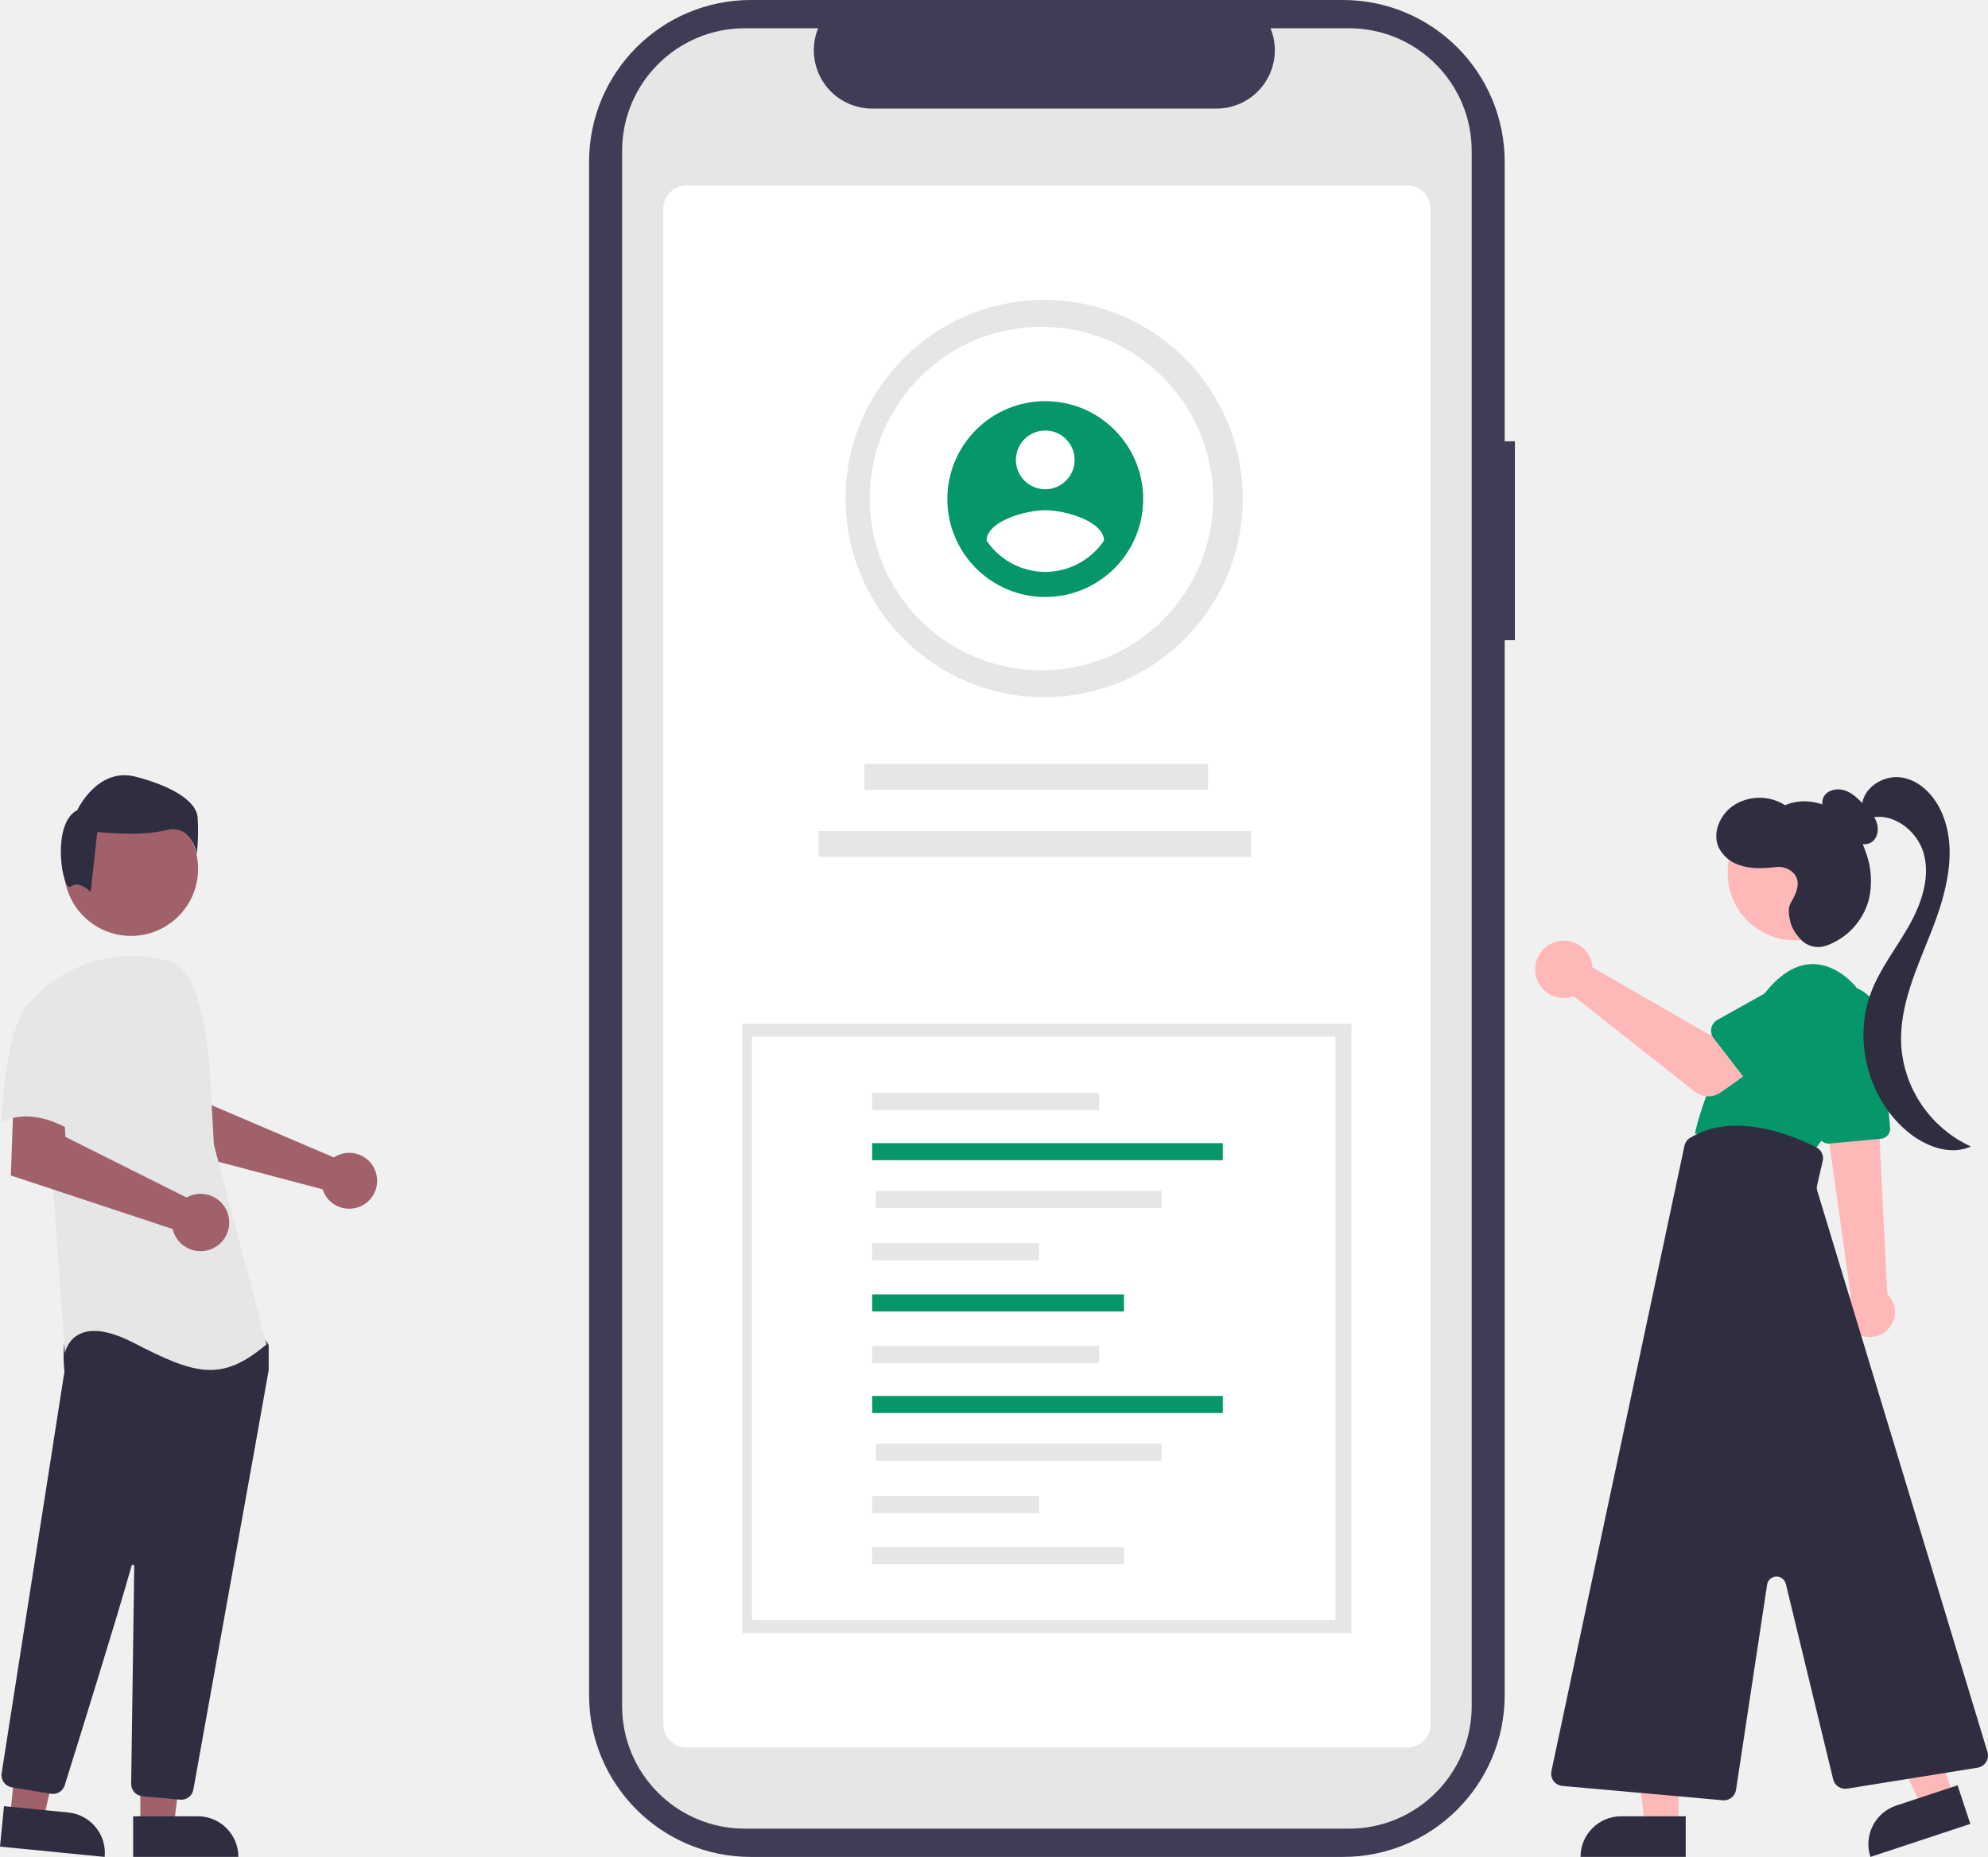
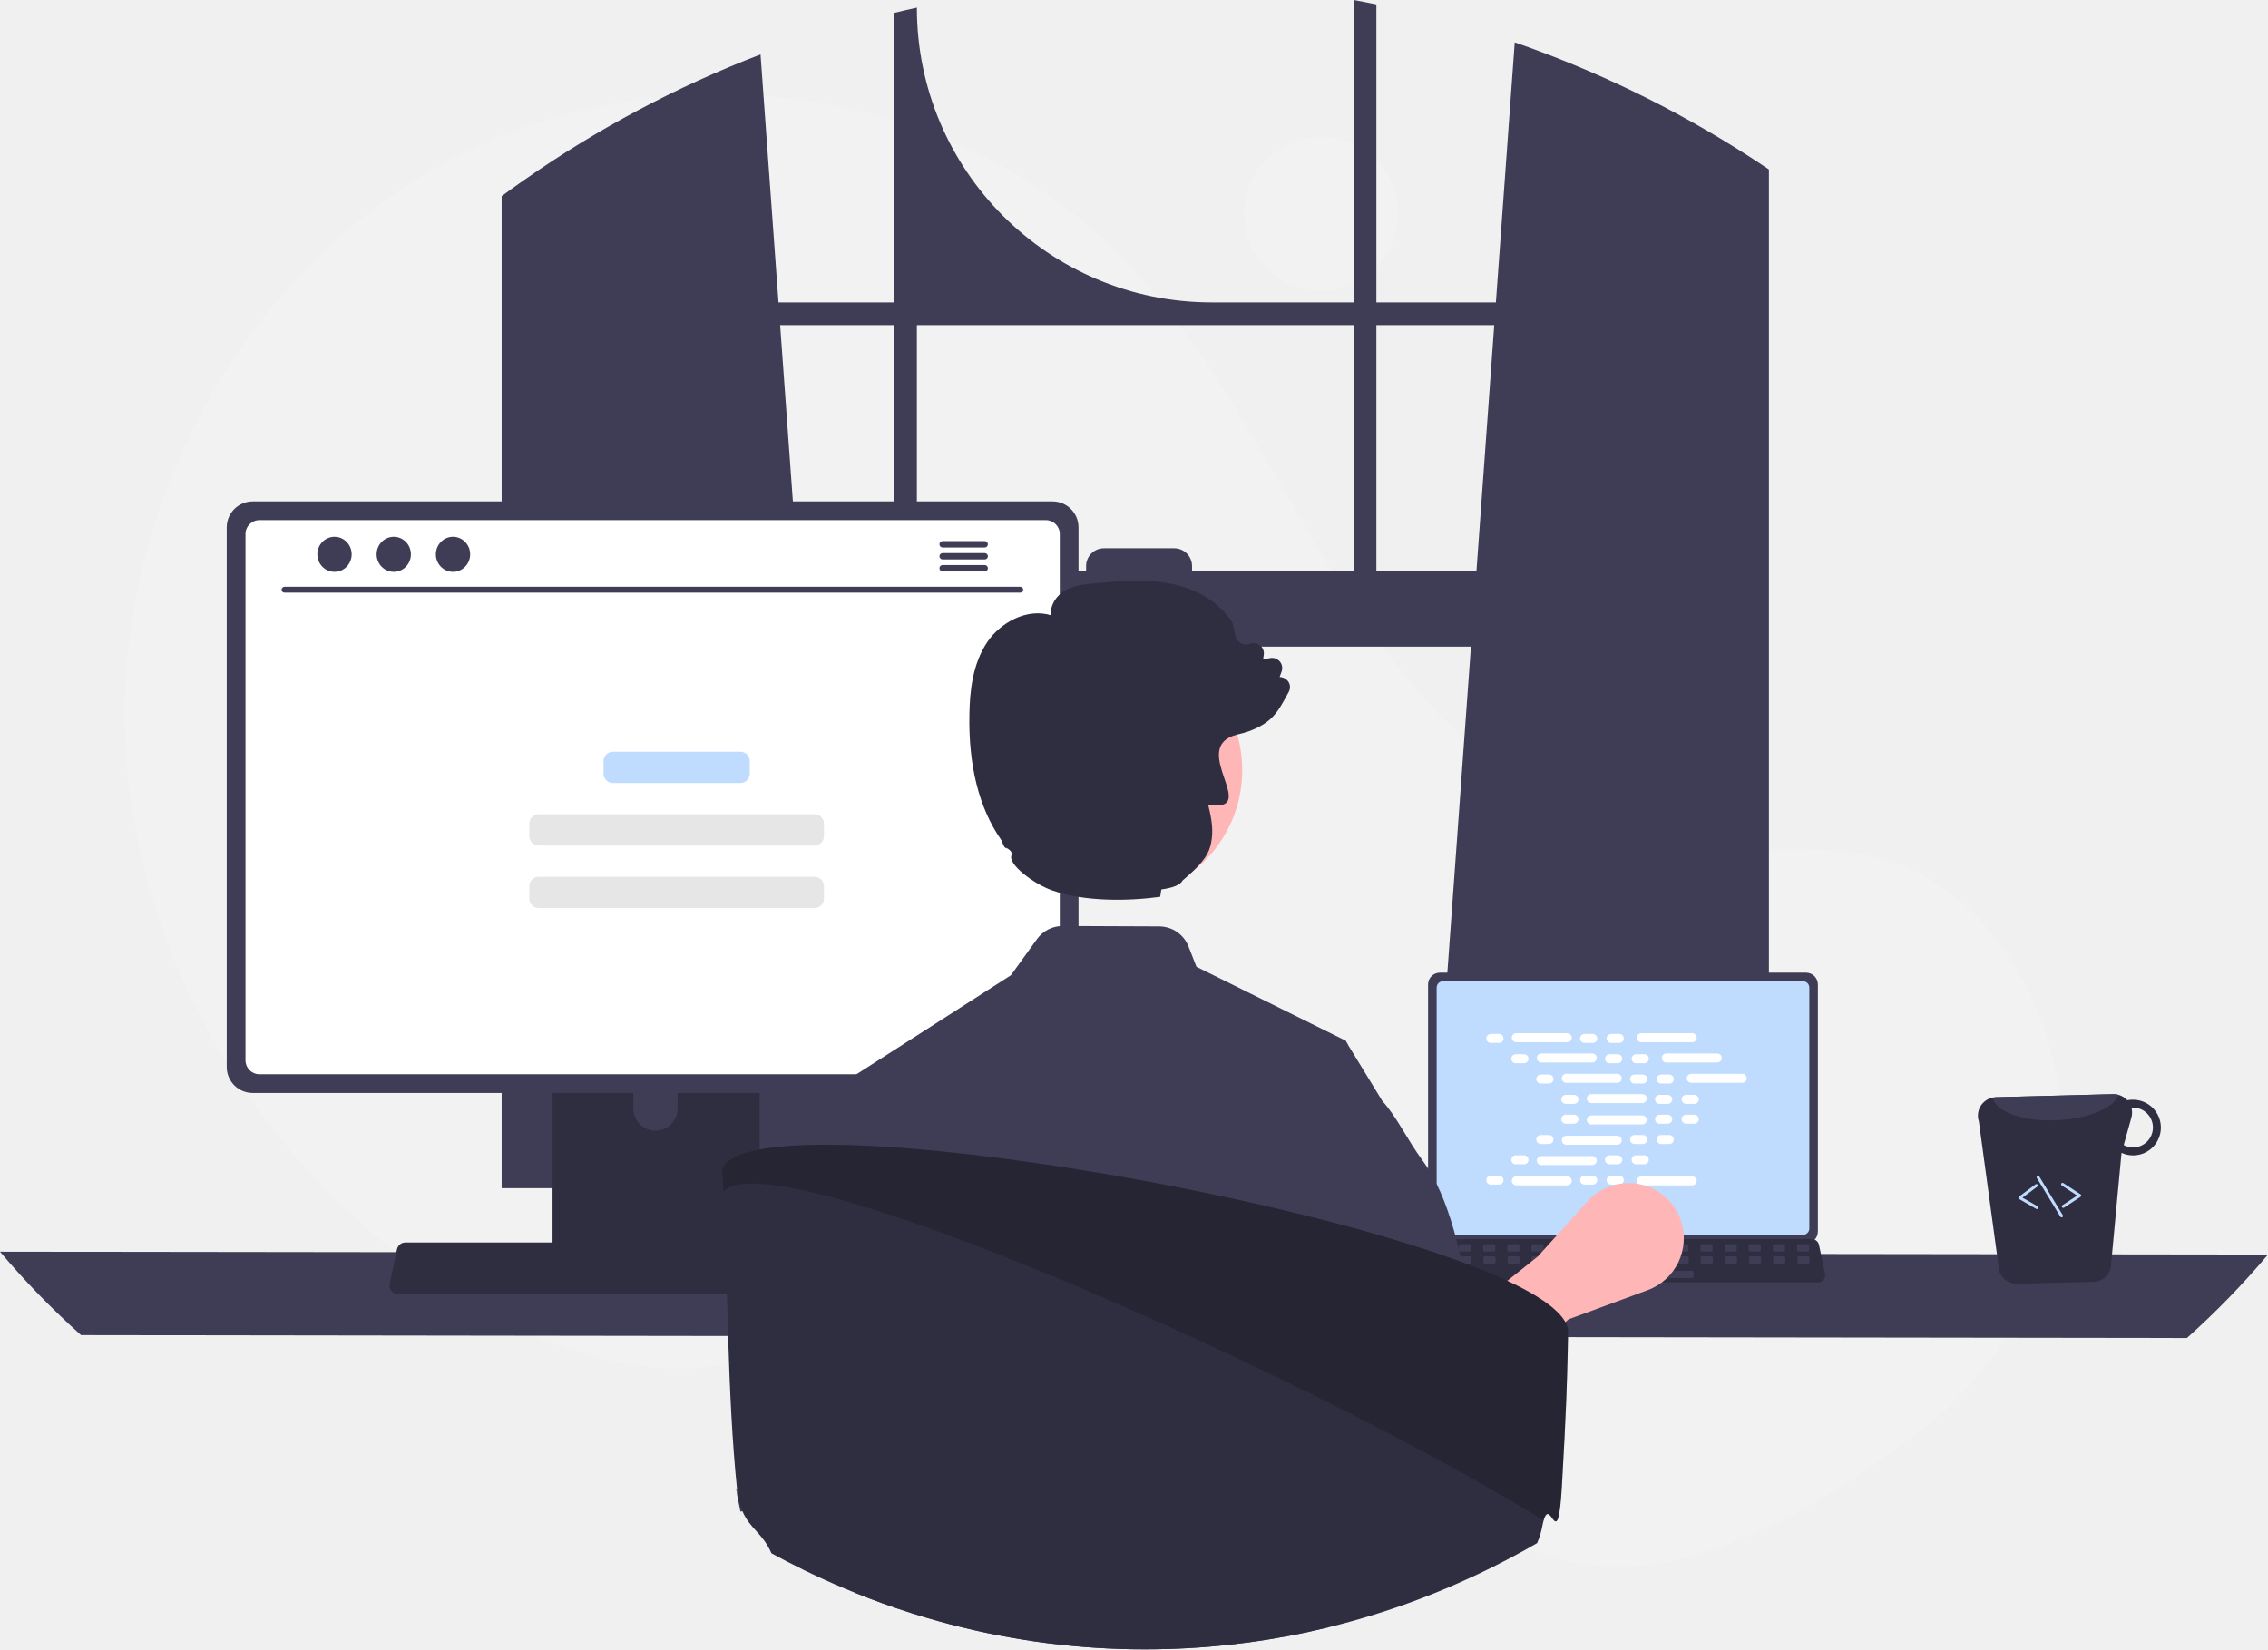
- <svg xmlns="http://www.w3.org/2000/svg" data-name="Layer 1" width="728.082" height="680.001" viewBox="0 0 728.082 680.001">
-   <path id="a55003b0-0446-4784-a3ce-c481a9759178-197" data-name="Path 339" d="M790.764,271.594h-3.736v-102.354a59.24,59.24,0,0,0-59.24-59.24h-216.846a59.24,59.24,0,0,0-59.24,59.24v561.521a59.24,59.24,0,0,0,59.24,59.24h216.85a59.24,59.24,0,0,0,59.24-59.24v-386.31h3.732Z" transform="translate(-235.959 -109.9995)" fill="#3f3d56" />
-   <path id="ad332593-d547-4870-8db7-c0503e6eb31e-198" data-name="Path 340" d="M774.954,165.275v569.452a44.93,44.93,0,0,1-44.913,44.923h-221.306a44.937,44.937,0,0,1-44.941-44.928v-569.447a44.936,44.936,0,0,1,44.941-44.922h26.845a21.364,21.364,0,0,0,19.764,29.411h126.168a21.364,21.364,0,0,0,19.76-29.415h28.756a44.93,44.93,0,0,1,44.922,44.913Z" transform="translate(-235.959 -109.9995)" fill="#e6e6e6" />
-   <path d="M751.374,749.925h-264a8.51,8.51,0,0,1-8.5-8.5v-555a8.51,8.51,0,0,1,8.5-8.5h264a8.51,8.51,0,0,1,8.5,8.5v555A8.51,8.51,0,0,1,751.374,749.925Z" transform="translate(-235.959 -109.9995)" fill="#fff" />
-   <circle id="edacdc74-dfad-4c1d-939b-d6c7a98a2115" data-name="Ellipse 56" cx="382.415" cy="182.571" r="72.736" fill="#e6e6e6" />
-   <circle id="aec4df6d-8b06-4bbe-8d40-2c8bcc37cf40" data-name="Ellipse 60" cx="381.415" cy="182.571" r="62.889" fill="#fff" />
-   <path id="b468b121-27e1-4684-879a-d4a6b6510a38-199" data-name="Path 341" d="M618.774,256.9a35.856,35.856,0,1,0,35.856,35.856,35.856,35.856,0,0,0-35.856-35.856Zm0,10.757a10.757,10.757,0,1,1-10.757,10.757,10.757,10.757,0,0,1,10.757-10.757Zm0,51.784a26.121,26.121,0,0,1-21.514-11.481c.172-7.171,14.342-11.119,21.514-11.119s21.341,3.948,21.514,11.119a26.164,26.164,0,0,1-21.514,11.484Z" transform="translate(-235.959 -109.9995)" fill="#059669" />
-   <rect id="af237293-25a3-489f-aa06-65014690590a" data-name="Rectangle 26" x="316.605" y="279.75" width="125.838" height="9.458" fill="#e6e6e6" />
-   <rect id="aecd757e-3845-4054-8ef4-8f3b3f1464a2" data-name="Rectangle 27" x="299.768" y="304.327" width="158.368" height="9.458" fill="#e6e6e6" />
-   <rect id="a528162f-764e-4523-bc44-e6dc5465582a" data-name="Rectangle 25-2" x="271.868" y="374.923" width="223.094" height="223.094" fill="#e6e6e6" />
-   <rect id="ac408f88-9589-4a26-924c-e7a781ddb6bc" data-name="Rectangle 25-3" x="275.415" y="379.643" width="213.655" height="213.655" fill="#fff" />
-   <g id="be47c712-4ebf-4226-80ad-879612060a69" data-name="Group 22">
-     <rect id="fadc6105-0551-448d-b6d9-436c4cc2b7a7" data-name="Rectangle 28" x="319.415" y="400.267" width="83.168" height="6.251" fill="#e6e6e6" />
-     <rect id="a4376b16-bb23-442d-8938-a8bcab4f190c" data-name="Rectangle 29" x="319.415" y="418.619" width="128.429" height="6.251" fill="#059669" />
-     <rect id="ae6c1c25-1aef-4af7-84b7-a99cb79f7c28" data-name="Rectangle 30" x="320.75" y="436.096" width="104.667" height="6.251" fill="#e6e6e6" />
-     <rect id="ad31106a-9486-4fc6-9d92-2d07f7dcec19" data-name="Rectangle 31" x="319.415" y="455.272" width="61.103" height="6.251" fill="#e6e6e6" />
-     <rect id="e133e237-d12d-4331-8259-b0f1b7869d24" data-name="Rectangle 32" x="319.415" y="474.003" width="92.22" height="6.251" fill="#059669" />
-     <rect id="a9ae706b-b3a6-4b62-8ac7-3a7f4cd0039d" data-name="Rectangle 38" x="319.415" y="492.851" width="83.168" height="6.251" fill="#e6e6e6" />
-     <rect id="bd082349-b2f2-4b60-be0c-57e16efac88b" data-name="Rectangle 39" x="319.415" y="511.202" width="128.429" height="6.251" fill="#059669" />
-     <rect id="ac0416d6-b57f-4bc7-9ff0-bb8dbe215cb0" data-name="Rectangle 40" x="320.75" y="528.679" width="104.667" height="6.251" fill="#e6e6e6" />
-     <rect id="b9702d28-4113-492b-a4b0-dbfc92fa702e" data-name="Rectangle 41" x="319.415" y="547.856" width="61.103" height="6.251" fill="#e6e6e6" />
-     <rect id="b41357bb-831a-49ca-b340-115c840dd657" data-name="Rectangle 42" x="319.415" y="566.587" width="92.22" height="6.251" fill="#e6e6e6" />
-   </g>
-   <g id="ac800076-fc8a-4256-a3b5-70e496d28429" data-name="Group 23">
-     <path id="b13647df-bb42-4a02-9bba-2700c526619d-200" data-name="Path 385" d="M928.727,595.025a9.13,9.13,0,1,1-15.852-9.064q.031-.053.062-.106a9.826,9.826,0,0,1,.86-1.22l-7.68-54.74-.23-1.64-1.56-11.17-.23-1.61.85.04,14.88.68,3.99.18.5,10.19,2.83,57.29a9.118,9.118,0,0,1,1.58,11.17Z" transform="translate(-235.959 -109.9995)" fill="#ffb8b8" />
-     <path id="bd34735f-0976-456f-8e45-072b5e73a744-201" data-name="Path 386" d="M905.931,528.751l18.895-1.733a3.73,3.73,0,0,0,3.364-4.037l-3.5-39.292a14.326,14.326,0,0,0-28.538,2.548q.036.406.096.809l5.666,38.54a3.724,3.724,0,0,0,3.678,3.181A2.639,2.639,0,0,0,905.931,528.751Z" transform="translate(-235.959 -109.9995)" fill="#059669" />
-     <path id="f1e660d0-c56f-45d1-8714-e8a3d2ffeea9-202" data-name="Path 387" d="M920.253,497.008a26.316,26.316,0,0,0-9.679-30.288c-7.125-4.875-16.875-6.625-27.375,5.875-21,25-26.5,52.5-26.5,52.5l43,7S914.322,514.22,920.253,497.008Z" transform="translate(-235.959 -109.9995)" fill="#059669" />
-     <path id="eb60bd0b-2a6b-4db7-a453-977e2259822f-203" data-name="Path 388" d="M850.706,778.614h-12.26l-5.832-47.288h18.094Z" transform="translate(-235.959 -109.9995)" fill="#ffb8b8" />
-     <path id="b4104c20-2c86-47e7-b6b0-d86d656d7ba2-204" data-name="Path 389" d="M814.805,789.997h38.531v-14.887h-23.644a14.887,14.887,0,0,0-14.887,14.887Z" transform="translate(-235.959 -109.9995)" fill="#2f2e41" />
-     <path id="b4e48bf6-fea8-48c3-adaa-b392a855b3f6-205" data-name="Path 390" d="M951.5,767.921l-11.64,3.848-20.38-43.068,17.18-5.679Z" transform="translate(-235.959 -109.9995)" fill="#ffb8b8" />
-     <path id="a6908023-9fbc-48a9-be4c-c86c0c45ebaf-206" data-name="Path 391" d="M920.983,789.997l36.584-12.092-4.672-14.135-22.45,7.42a14.887,14.887,0,0,0-9.463,18.807Z" transform="translate(-235.959 -109.9995)" fill="#2f2e41" />
-     <circle id="a687fec6-02c9-4040-89ed-32d713123e7f" data-name="Ellipse 65" cx="657.301" cy="319.761" r="24.561" fill="#ffb8b8" />
-     <path id="badfc474-5669-4d61-bc01-f70cc92406de-207" data-name="Path 392" d="M871.755,765.451l11.385-75.145a3.5,3.5,0,0,1,6.862-.3l17.338,71.612a4.533,4.533,0,0,0,5.088,3.385l47.825-7.686a4.5,4.5,0,0,0,3.593-5.75l-62.361-205.6a3.5,3.5,0,0,1-.061-1.8l2.076-9a4.484,4.484,0,0,0-2.327-5.014c-8.492-4.333-30-13.341-46.231-3.474a4.551,4.551,0,0,0-2.079,2.927l-48.716,228.97a4.5,4.5,0,0,0,4,5.419l58.757,5.262q.2.018.4.018a4.508,4.508,0,0,0,4.448-3.825Z" transform="translate(-235.959 -109.9995)" fill="#2f2e41" />
-     <path id="eb685785-93ca-4296-839e-b201e57ae5bb-208" data-name="Path 393" d="M909.546,412.407a18.58,18.58,0,0,1-4.855-4.22,6.3,6.3,0,0,1-.97-6.1c1.241-2.738,4.928-3.6,7.786-2.671s5.065,3.172,7.153,5.333c1.839,1.9,3.731,3.892,4.6,6.391s.424,5.668-1.746,7.185c-2.13,1.488-5.192.879-7.24-.719s-3.316-3.97-4.525-6.27Z" transform="translate(-235.959 -109.9995)" fill="#2f2e41" />
-     <path id="a7ccb8bb-f2b9-4447-b454-9c546e399f41-209" data-name="Path 394" d="M917.865,405.409c.136-6.92,8.024-11.883,14.837-10.656s12.049,7.035,14.67,13.441c5.538,13.535,1.381,28.979-3.955,42.6s-11.94,27.439-11.161,42.043a43.925,43.925,0,0,0,25.515,37c-7.688,3.485-16.878-.115-23.339-5.548-14.348-12.065-19.886-33.546-13.161-51.044,3.317-8.631,9.163-16.015,13.727-24.056s7.913-17.518,5.556-26.459-12.385-16.179-20.958-12.72Z" transform="translate(-235.959 -109.9995)" fill="#2f2e41" />
-     <path id="bd42e2a1-f38b-413b-b655-cc202f14f4c1-210" data-name="Path 395" d="M891.787,440.659c2.141-3.618,4.3-8.368.388-11.531a8.064,8.064,0,0,0-6.05-1.6c-4.412.532-9.217.751-13.488-.852a12.644,12.644,0,0,1-7.335-6.591c-2.2-5.224.556-11.572,5.165-14.874a17.4,17.4,0,0,1,19.258-.341c5.97-2.637,13.213-1.464,18.637,2.166s9.135,9.443,11.151,15.65a30.206,30.206,0,0,1,.923,16.615,24.692,24.692,0,0,1-15.316,16.879,8.892,8.892,0,0,1-8.782-1.3s-3.385-2.955-4.444-6.514C891.079,445.629,890.644,442.592,891.787,440.659Z" transform="translate(-235.959 -109.9995)" fill="#2f2e41" />
-     <path id="a0cecca8-8fe0-4420-9365-651f9eef8dd5-211" data-name="Path 397" d="M818.925,462.575a10.524,10.524,0,0,1,.239,1.64l42.957,24.782,10.441-6.011,11.131,14.572-17.45,12.438a8,8,0,0,1-9.6-.234l-44.3-34.946a10.5,10.5,0,1,1,6.576-12.241Z" transform="translate(-235.959 -109.9995)" fill="#ffb8b8" />
-     <path id="b21f2b01-13d8-4bae-8637-c810de2f9faf-212" data-name="Path 398" d="M863.558,490.171l13.884,17.994a4.5,4.5,0,0,0,6.8.373l15.717-16.321a12.5,12.5,0,0,0-14.926-20.056q-.204.152-.401.312l-19.712,11.022a4.5,4.5,0,0,0-1.365,6.676Z" transform="translate(-235.959 -109.9995)" fill="#059669" />
-   </g>
-   <g id="b22d1c68-5a77-444f-a5cc-3f82f20a89dd" data-name="Group 24">
-     <path id="e5b1612b-0075-49ae-a43a-e875f9772667-213" data-name="Path 552" d="M359.66,533.056a10.091,10.091,0,0,0-1.411.787l-44.852-19.143-1.6-11.815-17.922-.11,1.059,27.1,59.2,15.658a10.606,10.606,0,0,0,.448,1.208,10.235,10.235,0,1,0,5.079-13.682Z" transform="translate(-235.959 -109.9995)" fill="#a0616a" />
-     <path id="aa9c986c-d78a-4457-b2bb-b0791fabccea-214" data-name="Path 553" d="M287.357,778.615h12.26l5.832-47.288h-18.094Z" transform="translate(-235.959 -109.9995)" fill="#a0616a" />
-     <path id="b210f84f-9c85-4cf8-a59b-65b7d4fb35d0-215" data-name="Path 554" d="M308.374,775.112h-23.644v14.882h38.531a14.887,14.887,0,0,0-14.887-14.887h-0Z" transform="translate(-235.959 -109.9995)" fill="#2f2e41" />
-     <path id="f66096e0-a946-448d-a2e8-3cde5fe284ed-216" data-name="Path 555" d="M239.677,775.152l12.2,1.2,10.441-46.488-18.007-1.769Z" transform="translate(-235.959 -109.9995)" fill="#a0616a" />
-     <path id="fcefb2c9-d6d5-4bec-a5f5-cc8066a5bb74-217" data-name="Path 556" d="M260.944,773.728,237.418,771.411,235.959,786.224l38.337,3.776A14.884,14.884,0,0,0,260.943,773.728Z" transform="translate(-235.959 -109.9995)" fill="#2f2e41" />
-     <circle id="b1d8892c-f39d-4126-8224-86b256c1ff9d" data-name="Ellipse 84" cx="47.985" cy="318.169" r="24.561" fill="#a0616a" />
-     <path id="ac2d3eab-b9a5-4eb5-9d63-fe405943fbfc-218" data-name="Path 557" d="M302.357,769.053a4.471,4.471,0,0,0,4.415-3.7c6.341-35.219,27.088-150.4,27.584-153.593a1.416,1.416,0,0,0,.016-.222v-8.588a1.489,1.489,0,0,0-.279-.872l-2.74-3.838a1.479,1.479,0,0,0-1.144-.625c-15.622-.732-66.784-2.879-69.256.209h0c-2.482,3.1-1.6,12.507-1.4,14.36l-.01.193-22.985,147a4.512,4.512,0,0,0,3.715,5.135l14.356,2.365a4.521,4.521,0,0,0,5.025-3.093c4.44-14.188,19.329-61.918,24.489-80.387a.5.5,0,0,1,.981.139c-.258,17.606-.881,62.523-1.1,78.037l-.023,1.671a4.518,4.518,0,0,0,4.093,4.536l13.843,1.254A4.174,4.174,0,0,0,302.357,769.053Z" transform="translate(-235.959 -109.9995)" fill="#2f2e41" />
-     <path id="bbed60f3-1a89-4078-91d7-bc96163e326a-219" data-name="Path 99" d="M299.532,462.387c4.286,2.548,6.851,7.23,8.323,12a113.686,113.686,0,0,1,4.884,27.159l1.556,27.6,19.255,73.17c-16.689,14.121-26.315,10.911-48.781-.639s-25.032,3.851-25.032,3.851l-4.492-62.258-6.418-68.032a30.172,30.172,0,0,1,4.862-4.674,49.659,49.659,0,0,1,42.442-9Z" transform="translate(-235.959 -109.9995)" fill="#e6e6e6" />
-     <path id="ff536e95-7831-431c-8ca8-0e166a93b4bb-220" data-name="Path 558" d="M305.786,547.833a10.528,10.528,0,0,0-1.5.7l-44.35-22.2-.736-12.026-18.294-1.261-.98,27.413,59.266,19.6a10.5,10.5,0,1,0,6.593-12.232Z" transform="translate(-235.959 -109.9995)" fill="#a0616a" />
-     <path id="ed99b844-bab2-4090-afff-3e8d6994d5eb-221" data-name="Path 101" d="M249.147,475.545c-10.911,3.851-12.834,45.574-12.834,45.574,12.837-7.06,28.241,4.493,28.241,4.493s3.209-10.912,7.06-25.032a24.53,24.53,0,0,0-5.134-23.106S260.059,471.692,249.147,475.545Z" transform="translate(-235.959 -109.9995)" fill="#e6e6e6" />
-     <path id="a410275c-d14b-4b59-9c0e-be849f4d4fe2-222" data-name="Path 102" d="M261.926,434.664c3.06-2.448,7.235,2,7.235,2l2.448-22.031s15.3,1.833,25.094-.612,11.323,8.875,11.323,8.875a78.584,78.584,0,0,0,.306-13.771c-.612-5.508-8.568-11.017-22.645-14.689s-21.421,12.241-21.421,12.241C254.468,411.572,258.862,437.113,261.926,434.664Z" transform="translate(-235.959 -109.9995)" fill="#2f2e41" />
-   </g>
+ <svg xmlns="http://www.w3.org/2000/svg" data-name="Layer 1" width="786.82" height="572.258" viewBox="0 0 786.82 572.258">
+   <circle cx="458.321" cy="74.182" r="26.701" fill="#f2f2f2" />
+   <path d="M872.038,661.023c39.688-30.229,58.644-81.025,46.776-129.482q-.442-1.806-.934-3.604c-7.867-28.763-27.332-56.101-55.7-65.291-23.82-7.717-49.82-1.783-74.669-4.851-48.781-6.024-86.601-45.494-113.211-86.819-26.611-41.325-47.062-87.583-82.422-121.724-58.285-56.275-153.362-68.391-225.627-31.76C293.987,254.121,247.955,335.391,249.918,416.386c1.963,80.995,50.046,158.432,119.875,199.517,25.652,15.093,55.321,25.785,84.848,22.044,25.62-3.246,48.899-17.013,74.399-21.1,40.091-6.426,79.927,11.701,114.603,32.824,34.676,21.123,68.17,46.16,107.574,55.952C789.478,715.131,836.881,687.801,872.038,661.023Z" transform="translate(-206.59 -163.8711)" fill="#f2f2f2" />
+   <path d="M815.016,219.191c-.87-.58-1.75-1.13-2.62-1.69a380.24,380.24,0,0,0-80.31-38.93l-6.54,90.22h-41.46v-103.39c-2.61-.54-5.24-1.05-7.87-1.53v104.92H626.946A102.27,102.27,0,0,1,524.676,166.521v-0c-2.64.57-5.26,1.18-7.88,1.83v100.44h-40.13l-6.23-86.03a380.858,380.858,0,0,0-81.94,43.53c-.44.3-.88.61-1.31.91-2.21,1.55-4.39,3.13-6.56,4.73v344.19h118.27l-2.09-28.95-11.5-158.95h231.59l-11.5,158.95-2.09,28.95h116.96v-353.45Q817.656,220.901,815.016,219.191Zm-298.22,142.78h-33.39l-6.17-85.3h39.56Zm159.42,0h-56.08v-1.69a6.18,6.18,0,0,0-6.19-6.18h-24.38a6.178,6.178,0,0,0-6.18,6.18v1.69h-58.71v-85.3h151.54Zm7.87,0v-85.3h40.89l-6.17,85.3Z" transform="translate(-206.59 -163.8711)" fill="#3f3d56" />
+   <path d="M206.59,598.162a289.003,289.003,0,0,0,28.12,28.95l730.58,1a289.003,289.003,0,0,0,28.12-28.95Z" transform="translate(-206.59 -163.8711)" fill="#3f3d56" />
+   <path d="M702.02,505.462v85.704a4.122,4.122,0,0,0,4.119,4.119H833.143a4.122,4.122,0,0,0,4.119-4.119v-85.704a4.124,4.124,0,0,0-4.119-4.115H706.139A4.124,4.124,0,0,0,702.02,505.462Z" transform="translate(-206.59 -163.8711)" fill="#3f3d56" />
+   <path d="M704.999,506.529V590.109a2.205,2.205,0,0,0,2.201,2.201H832.086a2.205,2.205,0,0,0,2.201-2.201V506.529a2.206,2.206,0,0,0-2.201-2.206H707.201A2.206,2.206,0,0,0,704.999,506.529Z" transform="translate(-206.59 -163.8711)" fill="#bfdbfe" />
+   <path d="M699.364,607.881a2.47,2.47,0,0,0,1.943.93H837.299a2.502,2.502,0,0,0,2.446-3.016l-2.111-10.027a2.507,2.507,0,0,0-1.558-1.818,2.425,2.425,0,0,0-.888-.168H703.41a2.424,2.424,0,0,0-.888.168,2.507,2.507,0,0,0-1.558,1.818l-2.111,10.027A2.501,2.501,0,0,0,699.364,607.881Z" transform="translate(-206.59 -163.8711)" fill="#2f2e41" />
+   <rect x="830.034" y="595.588" width="4.188" height="2.513" rx="0.488" transform="translate(1457.666 1029.819) rotate(-180)" fill="#3f3d56" />
+   <rect x="821.657" y="595.588" width="4.188" height="2.513" rx="0.488" transform="translate(1440.912 1029.819) rotate(-180)" fill="#3f3d56" />
+   <rect x="813.28" y="595.588" width="4.188" height="2.513" rx="0.488" transform="translate(1424.158 1029.819) rotate(-180)" fill="#3f3d56" />
+   <rect x="804.903" y="595.588" width="4.188" height="2.513" rx="0.488" transform="translate(1407.404 1029.819) rotate(-180)" fill="#3f3d56" />
+   <rect x="796.526" y="595.588" width="4.188" height="2.513" rx="0.488" transform="translate(1390.65 1029.819) rotate(-180)" fill="#3f3d56" />
+   <rect x="788.149" y="595.588" width="4.188" height="2.513" rx="0.488" transform="translate(1373.896 1029.819) rotate(-180)" fill="#3f3d56" />
+   <rect x="779.772" y="595.588" width="4.188" height="2.513" rx="0.488" transform="translate(1357.142 1029.819) rotate(-180)" fill="#3f3d56" />
+   <rect x="771.395" y="595.588" width="4.188" height="2.513" rx="0.488" transform="translate(1340.388 1029.819) rotate(-180)" fill="#3f3d56" />
+   <rect x="763.018" y="595.588" width="4.188" height="2.513" rx="0.488" transform="translate(1323.634 1029.819) rotate(-180)" fill="#3f3d56" />
+   <rect x="754.641" y="595.588" width="4.188" height="2.513" rx="0.488" transform="translate(1306.88 1029.819) rotate(-180)" fill="#3f3d56" />
+   <rect x="746.264" y="595.588" width="4.188" height="2.513" rx="0.488" transform="translate(1290.126 1029.819) rotate(-180)" fill="#3f3d56" />
+   <rect x="737.887" y="595.588" width="4.188" height="2.513" rx="0.488" transform="translate(1273.372 1029.819) rotate(-180)" fill="#3f3d56" />
+   <rect x="729.51" y="595.588" width="4.188" height="2.513" rx="0.488" transform="translate(1256.618 1029.819) rotate(-180)" fill="#3f3d56" />
+   <rect x="721.133" y="595.588" width="4.188" height="2.513" rx="0.488" transform="translate(1239.865 1029.819) rotate(-180)" fill="#3f3d56" />
+   <rect x="712.756" y="595.588" width="4.188" height="2.513" rx="0.488" transform="translate(1223.111 1029.819) rotate(-180)" fill="#3f3d56" />
+   <rect x="704.379" y="595.588" width="4.188" height="2.513" rx="0.488" transform="translate(1206.357 1029.819) rotate(-180)" fill="#3f3d56" />
+   <rect x="830.133" y="599.777" width="4.188" height="2.513" rx="0.488" transform="translate(1457.864 1038.196) rotate(-180)" fill="#3f3d56" />
+   <rect x="821.756" y="599.777" width="4.188" height="2.513" rx="0.488" transform="translate(1441.11 1038.196) rotate(-180)" fill="#3f3d56" />
+   <rect x="813.379" y="599.777" width="4.188" height="2.513" rx="0.488" transform="translate(1424.356 1038.196) rotate(-180)" fill="#3f3d56" />
+   <rect x="805.002" y="599.777" width="4.188" height="2.513" rx="0.488" transform="translate(1407.602 1038.196) rotate(-180)" fill="#3f3d56" />
+   <rect x="796.625" y="599.777" width="4.188" height="2.513" rx="0.488" transform="translate(1390.848 1038.196) rotate(-180)" fill="#3f3d56" />
+   <rect x="788.248" y="599.777" width="4.188" height="2.513" rx="0.488" transform="translate(1374.094 1038.196) rotate(-180)" fill="#3f3d56" />
+   <rect x="779.871" y="599.777" width="4.188" height="2.513" rx="0.488" transform="translate(1357.34 1038.196) rotate(-180)" fill="#3f3d56" />
+   <rect x="771.494" y="599.777" width="4.188" height="2.513" rx="0.488" transform="translate(1340.586 1038.196) rotate(-180)" fill="#3f3d56" />
+   <rect x="763.117" y="599.777" width="4.188" height="2.513" rx="0.488" transform="translate(1323.832 1038.196) rotate(-180)" fill="#3f3d56" />
+   <rect x="754.74" y="599.777" width="4.188" height="2.513" rx="0.488" transform="translate(1307.078 1038.196) rotate(-180)" fill="#3f3d56" />
+   <rect x="746.363" y="599.777" width="4.188" height="2.513" rx="0.488" transform="translate(1290.324 1038.196) rotate(-180)" fill="#3f3d56" />
+   <rect x="737.986" y="599.777" width="4.188" height="2.513" rx="0.488" transform="translate(1273.57 1038.196) rotate(-180)" fill="#3f3d56" />
+   <rect x="729.609" y="599.777" width="4.188" height="2.513" rx="0.488" transform="translate(1256.816 1038.196) rotate(-180)" fill="#3f3d56" />
+   <rect x="721.232" y="599.777" width="4.188" height="2.513" rx="0.488" transform="translate(1240.062 1038.196) rotate(-180)" fill="#3f3d56" />
+   <rect x="712.855" y="599.777" width="4.188" height="2.513" rx="0.488" transform="translate(1223.309 1038.196) rotate(-180)" fill="#3f3d56" />
+   <rect x="704.478" y="599.777" width="4.188" height="2.513" rx="0.488" transform="translate(1206.555 1038.196) rotate(-180)" fill="#3f3d56" />
+   <rect x="760.604" y="604.803" width="33.508" height="2.513" rx="0.488" transform="translate(1348.126 1048.248) rotate(-180)" fill="#3f3d56" />
+   <rect x="515.631" y="358.737" width="5.966" height="3.122" rx="1.561" fill="#fff" />
+   <rect x="548.154" y="358.737" width="5.966" height="3.122" rx="1.561" fill="#fff" />
+   <rect x="557.369" y="358.737" width="5.966" height="3.122" rx="1.561" fill="#fff" />
+   <rect x="524.477" y="358.477" width="20.796" height="3.122" rx="1.561" fill="#fff" />
+   <rect x="567.841" y="358.477" width="20.796" height="3.122" rx="1.561" fill="#fff" />
+   <rect x="524.304" y="365.784" width="5.966" height="3.122" rx="1.561" fill="#fff" />
+   <rect x="556.827" y="365.784" width="5.966" height="3.122" rx="1.561" fill="#fff" />
+   <rect x="566.042" y="365.784" width="5.966" height="3.122" rx="1.561" fill="#fff" />
+   <rect x="533.15" y="365.523" width="20.796" height="3.122" rx="1.561" fill="#fff" />
+   <rect x="576.514" y="365.523" width="20.796" height="3.122" rx="1.561" fill="#fff" />
+   <rect x="532.977" y="372.83" width="5.966" height="3.122" rx="1.561" fill="#fff" />
+   <rect x="565.5" y="372.83" width="5.966" height="3.122" rx="1.561" fill="#fff" />
+   <rect x="574.715" y="372.83" width="5.966" height="3.122" rx="1.561" fill="#fff" />
+   <rect x="541.823" y="372.57" width="20.796" height="3.122" rx="1.561" fill="#fff" />
+   <rect x="585.187" y="372.57" width="20.796" height="3.122" rx="1.561" fill="#fff" />
+   <rect x="541.649" y="379.877" width="5.966" height="3.122" rx="1.561" fill="#fff" />
+   <rect x="574.172" y="379.877" width="5.966" height="3.122" rx="1.561" fill="#fff" />
+   <rect x="583.387" y="379.877" width="5.966" height="3.122" rx="1.561" fill="#fff" />
+   <rect x="550.496" y="379.617" width="20.796" height="3.122" rx="1.561" fill="#fff" />
+   <rect x="548.154" y="407.898" width="5.966" height="3.122" rx="1.561" fill="#fff" />
+   <rect x="557.369" y="407.898" width="5.966" height="3.122" rx="1.561" fill="#fff" />
+   <rect x="567.841" y="408.158" width="20.796" height="3.122" rx="1.561" fill="#fff" />
+   <rect x="515.631" y="407.898" width="5.966" height="3.122" rx="1.561" fill="#fff" />
+   <rect x="524.477" y="408.158" width="20.796" height="3.122" rx="1.561" fill="#fff" />
+   <rect x="524.304" y="400.851" width="5.966" height="3.122" rx="1.561" fill="#fff" />
+   <rect x="556.827" y="400.851" width="5.966" height="3.122" rx="1.561" fill="#fff" />
+   <rect x="566.042" y="400.851" width="5.966" height="3.122" rx="1.561" fill="#fff" />
+   <rect x="533.15" y="401.111" width="20.796" height="3.122" rx="1.561" fill="#fff" />
+   <rect x="532.977" y="393.804" width="5.966" height="3.122" rx="1.561" fill="#fff" />
+   <rect x="565.5" y="393.804" width="5.966" height="3.122" rx="1.561" fill="#fff" />
+   <rect x="574.715" y="393.804" width="5.966" height="3.122" rx="1.561" fill="#fff" />
+   <rect x="541.823" y="394.064" width="20.796" height="3.122" rx="1.561" fill="#fff" />
+   <rect x="541.649" y="386.758" width="5.966" height="3.122" rx="1.561" fill="#fff" />
+   <rect x="574.172" y="386.758" width="5.966" height="3.122" rx="1.561" fill="#fff" />
+   <rect x="583.387" y="386.758" width="5.966" height="3.122" rx="1.561" fill="#fff" />
+   <rect x="550.496" y="387.018" width="20.796" height="3.122" rx="1.561" fill="#fff" />
+   <path d="M711.507,654.353l-13.35-21.102,41.902-33.403,17.295-19.161a19.161,19.161,0,0,1,32.418,6.828h0a19.161,19.161,0,0,1-11.57,23.991l-27.349,10.075Z" transform="translate(-206.59 -163.8711)" fill="#ffb6b6" />
+   <path d="M398.28,501.352v102.56h71.85v-102.56a3.448,3.448,0,0,0-2.43-3.3,3.175,3.175,0,0,0-1.03-.16H401.75A3.463,3.463,0,0,0,398.28,501.352Zm28.04,35.24a7.67,7.67,0,0,1,15.34,0v11.9a7.67,7.67,0,0,1-15.34,0Z" transform="translate(-206.59 -163.8711)" fill="#2f2e41" />
+   <path d="M398.06,600.632v9.89a1.946,1.946,0,0,0,1.93,1.94h68.43a1.94,1.94,0,0,0,1.93-1.94v-9.89Z" transform="translate(-206.59 -163.8711)" fill="#3f3d56" />
+   <path d="M285.25,346.832V534.092a9.007,9.007,0,0,0,9,9h277.5a9.007,9.007,0,0,0,9-9V346.832a9.011,9.011,0,0,0-9-8.99H294.25A9.012,9.012,0,0,0,285.25,346.832Z" transform="translate(-206.59 -163.8711)" fill="#3f3d56" />
+   <path d="M291.76,349.162v182.62a4.818,4.818,0,0,0,4.81,4.81H569.44a4.818,4.818,0,0,0,4.81-4.81v-182.62a4.82,4.82,0,0,0-4.81-4.82H296.57A4.821,4.821,0,0,0,291.76,349.162Z" transform="translate(-206.59 -163.8711)" fill="#fff" />
+   <path d="M342.4,611.792a2.948,2.948,0,0,0,2.32,1.11h162.34a2.987,2.987,0,0,0,2.92-3.6l-2.52-11.97a2.993,2.993,0,0,0-1.86-2.17,2.895,2.895,0,0,0-1.06-.2H347.23a2.894,2.894,0,0,0-1.06.2,2.992,2.992,0,0,0-1.86,2.17l-2.52,11.97A2.985,2.985,0,0,0,342.4,611.792Z" transform="translate(-206.59 -163.8711)" fill="#2f2e41" />
+   <path d="M560.585,369.499H305.261a1.016,1.016,0,0,1,0-2.031H560.585a1.016,1.016,0,0,1,0,2.031Z" transform="translate(-206.59 -163.8711)" fill="#3f3d56" />
+   <ellipse cx="116.051" cy="192.33" rx="5.95" ry="6.083" fill="#3f3d56" />
+   <ellipse cx="136.607" cy="192.33" rx="5.95" ry="6.083" fill="#3f3d56" />
+   <ellipse cx="157.163" cy="192.33" rx="5.95" ry="6.083" fill="#3f3d56" />
+   <path d="M548.206,351.622h-14.6a1.105,1.105,0,0,0,0,2.21h14.6a1.105,1.105,0,0,0,0-2.21Z" transform="translate(-206.59 -163.8711)" fill="#3f3d56" />
+   <path d="M548.206,355.772h-14.6a1.105,1.105,0,0,0,0,2.21h14.6a1.105,1.105,0,0,0,0-2.21Z" transform="translate(-206.59 -163.8711)" fill="#3f3d56" />
+   <path d="M548.206,359.922h-14.6a1.105,1.105,0,0,0,0,2.21h14.6a1.105,1.105,0,0,0,0-2.21Z" transform="translate(-206.59 -163.8711)" fill="#3f3d56" />
+   <path d="M900.186,604.972a6.416,6.416,0,0,0,6.183,4.331l26.492-.682a6.329,6.329,0,0,0,5.981-4.657l3.749-40.087a9.794,9.794,0,0,0,4.238.871,9.661,9.661,0,1,0-.485-19.317,8.184,8.184,0,0,0-1.736.181,6.548,6.548,0,0,0-4.874-2.103l-40.751,1.052a5.853,5.853,0,0,0-1.005.125,6.365,6.365,0,0,0-4.873,8.265Zm43.173-43.817,2.668-9.553a6.506,6.506,0,0,0,.02-3.375c.129-0.0.244-.062.373-.062a6.91,6.91,0,0,1,.324,13.817A6.505,6.505,0,0,1,943.359,561.156Z" transform="translate(-206.59 -163.8711)" fill="#2f2e41" />
+   <path d="M897.978,544.686c.868,4.964,10.629,8.454,22.366,7.847,10.793-.497,19.617-4.287,21.234-8.778a6.025,6.025,0,0,0-1.844-.246l-40.751,1.052A5.853,5.853,0,0,0,897.978,544.686Z" transform="translate(-206.59 -163.8711)" fill="#3f3d56" />
+   <path d="M922.494,582.944a.497.497,0,0,0,.151-.066l5.753-3.766a.499.499,0,0,0,0-.836l-5.98-3.917a.5.5,0,1,0-.548.836l5.341,3.498-5.114,3.348a.5.5,0,0,0,.396.903Z" transform="translate(-206.59 -163.8711)" fill="#bfdbfe" />
+   <path d="M913.408,583.363a.5.5,0,0,0,.126-.918l-5.303-3.04,5.126-3.807a.5.5,0,1,0-.596-.802l-5.739,4.263a.5.5,0,0,0,.049.835l5.965,3.42A.5.5,0,0,0,913.408,583.363Z" transform="translate(-206.59 -163.8711)" fill="#bfdbfe" />
+   <path d="M921.922,586.244a.482.482,0,0,0,.137-.058.5.5,0,0,0,.168-.687l-8.155-13.408a.5.5,0,0,0-.854.521l8.155,13.408A.5.5,0,0,0,921.922,586.244Z" transform="translate(-206.59 -163.8711)" fill="#bfdbfe" />
+   <rect x="209.385" y="260.827" width="50.719" height="10.846" rx="3.264" fill="#bfdbfe" />
+   <rect x="183.626" y="282.519" width="102.236" height="10.846" rx="3.264" fill="#e6e6e6" />
+   <rect x="183.626" y="304.21" width="102.236" height="10.846" rx="3.264" fill="#e6e6e6" />
+   <path d="M497.301,540.717l.217.684.011.023,6.525,19.838,7.506,22.861,14.123,42.961.137,6.673v.023l1.049,53.684-2.909,7.278,3.274,11.932s-1.506-18.037-9.582-7.679c-4.574,5.886-9.925,11.91-14.317,17.556q9.6,3.884,19.507,7.027c1.426.456,2.863.89,4.301,1.323q.462.137.924.274a266.863,266.863,0,0,0,67.351,10.826c1.186.034,2.35.057,3.479.08.399.011.787.023,1.175.023,1.278.011,2.544.023,3.822.023q3.867,0,7.7-.114a266.853,266.853,0,0,0,56.091-7.586c-.125-7.586-.468-16.45-.958-25.918-.228-4.643-5.35-9.674-5.658-14.533-.217-3.65,4.381-7.084,4.141-10.792-1.551-22.827-3.491-14.064-4.928-30.229q-.222-2.379-.411-4.552c-.924-10.381-1.563-16.872-1.563-16.872l6.137-38.683,9.639-60.734-.742-1.221-.833-.411-50.844-25.165-2.761-7.073a10.979,10.979,0,0,0-10.141-6.947l-33.493-.137a10.931,10.931,0,0,0-8.909,4.529l-9.069,12.56Z" transform="translate(-206.59 -163.8711)" fill="#3f3d56" />
+   <path d="M533.407,617.525,525.82,633.758l-5.179,11.088-8.909,46.646-4.46,4.734L503.45,679.467l-39.998,8.881c-1.312-7.29-.351.247-1.161-7.75.228-.228.468-.456.707-.685.639-.593,1.175-1.152,1.164-1.688-.456-27.584.913-74.526,12.343-102.966a60.053,60.053,0,0,1,7.027-13.107c.228-.308.445-.616.662-.924,5.27-7.381,8.601-14.647,13.324-19.815v-.011a.53.53,0,0,0,.08-.08.157.157,0,0,0,.046-.034l32.443-17.203,1.392,39.105.992,28.109Z" transform="translate(-206.59 -163.8711)" fill="#3f3d56" />
+   <path d="M650.391,622.135l9.476,20.275,3.307,7.061,8.907,46.642,4.446,4.723,3.83-16.755,1.8-.369,32.459-6.722,9.461,30.046a17.984,17.984,0,0,0-3.261-22.506c-.646-.585-1.184-1.154-1.169-1.692.538-32.443-1.446-91.684-19.367-116.066-5.692-7.738-9.107-15.445-14.076-20.829-.015-.015-.015-.031-.031-.031L674.081,526.114l-.738-1.215-.831-.415Z" transform="translate(-206.59 -163.8711)" fill="#3f3d56" />
+   <circle id="a657ec4b-47ce-4d2a-9c58-81a811696ca9" data-name="Ellipse 5" cx="386.397" cy="267.201" r="44.558" fill="#ffb6b6" />
+   <path d="M653.212,399.948a3.759,3.759,0,0,0-2.69-1.19l.67-1.86a3.528,3.528,0,0,0-3.96-4.7l-2.44.47.23-1.63a3.534,3.534,0,0,0-4.73-3.82,3.766,3.766,0,0,1-3.24-.23,3.846,3.846,0,0,1-1.92-2.61l-.85-4.1-.09-.22c-4.14-6.9-12.1-11.92-21.84-13.76-8.67-1.65-17.56-.81-26.13-.02-3.4.32-7.24.68-10.44,2.64-2.72,1.68-5.02,5.04-4.55,8.43-8.45-2.59-17.51,2.58-22,9.1-5.32,7.76-6.19,17.48-6.33,25.08-.38,17.98,3.33,32.69,11,43.73.56.8.7,2.47,1.81,3.03l-.23-.37c1.24.62,2.5,1.62,2.03,2.69-1.35,3.08,7.62,9.89,13.94,12.14,11.53,4.11,26.86,3.76,37.64,2.28l.38-2.55c3.89-.53,6.63-1.54,7.4-3.12,1.36-1.16,2.52-2.2,3.53-3.16l.01-.01c.02-.02.06-.05.08-.07,4.87-4.67,6-7.33,6.51-11.38.49-3.97-.38-8-1.27-11.63,18.74,2.9-7.38-19.96,10.08-24.38a5.434,5.434,0,0,1,.61-.15c.51-.12,1.02-.24,1.51-.38a26.448,26.448,0,0,0,6.72-2.87c4.88-2.97,6.49-6.91,9.01-11.35A3.427,3.427,0,0,0,653.212,399.948Z" transform="translate(-206.59 -163.8711)" fill="#2f2e41" />
+   <path d="M750.582,625.308c-.01,1.75-.03,4.2-.11,7.23q-.015.63-.03,1.29c-.13,5.57-.26,10.24-.47,15.43-.01.36-.02.71-.04,1.07-.28,7.24-.72,15.67-1.48,29.02-1.41,24.66-3.87,3.39-6.34,12.04-.12.43-.25.94-.37,1.54a27.916,27.916,0,0,1-1.88,6.33c-1.31.78-2.66,1.53-3.99,2.28-3.79,2.11-7.64,4.14-11.52,6.07-2.18,1.08-4.37,2.14-6.57,3.16-.35.16-.69.32-1.03.47a270.887,270.887,0,0,1-34.75,13.26c-2.32.7-4.63,1.38-6.97,2.01-2.44.68-4.88,1.32-7.35,1.92a266.893,266.893,0,0,1-56.09,7.59c-2.55.08-5.12.11-7.7.11-1.28,0-2.54-.01-3.82-.02-.39,0-.78-.01-1.17-.02-1.13-.03-2.3-.05-3.48-.08a266.663,266.663,0,0,1-67.35-10.83l-.93-.27c-1.44-.44-2.87-.87-4.3-1.33q-9.9-3.135-19.51-7.02-7.335-2.955-14.5-6.34a.339.339,0,0,1-.12-.06c-1-.46-2.01-.94-3.01-1.43-.13-.07-.27-.14-.41-.21q-5.595-2.73-11.07-5.72c-3.07-7.05-7.39-8.4-10.07-14.6a25.874,25.874,0,0,1-1.68-5.74c0-.02-.01-.04-.01-.07.28,3.72-1.19-6.6-.01-.04-.01-.12-.02-.25-.03-.4-.03-.36-.07-.8-.13-1.35-3.43-33.49-3.21-71.79-4.7-103.35q-.15-3.06-.31-5.86c-.03-.62-.07-1.23-.11-1.83.07-.18.15-.37.24-.55a1.002,1.002,0,0,1,.07-.15,1.623,1.623,0,0,1,.1-.18c.02-.03.05-.07.07-.1a.917.917,0,0,1,.05-.1c.09-.14.19-.29.3-.43.05-.06.09-.11.14-.16a.808.808,0,0,1,.12-.14.637.637,0,0,1,.11-.13c.04-.04.08-.09.13-.14a.302.302,0,0,1,.08-.08,2.033,2.033,0,0,1,.26-.25,9.624,9.624,0,0,1,1.14-.9c.14-.09.29-.18.43-.28a19.135,19.135,0,0,1,3.17-1.52c.38-.14.76-.27,1.17-.41.15-.04.29-.09.44-.14.22-.07.44-.14.67-.19,1.14-.34,2.37-.63,3.7-.9.16-.03.33-.06.5-.1.24-.05.49-.09.74-.13.34-.06.69-.12,1.04-.18,2.97-.47,6.34-.82,10.06-1.05q.525-.03,1.05-.06c.41-.02.82-.04,1.24-.06.35-.02.71-.03,1.07-.04.35-.02.71-.03,1.08-.04,1.01-.03,2.05-.06,3.11-.08,3.02-.06,6.2-.04,9.54.03,1.55.04,3.13.08,4.75.15.11,0,.21.01.31.01,1.41.05,2.83.11,4.29.19,1.02.05,2.05.1,3.08.16.97.06,1.95.12,2.94.19.77.04,1.54.1,2.32.15.66.05,1.32.1,1.98.14l.9.06c.49.04.98.07,1.48.12,1.1.09,2.2.18,3.32.27,1.11.1,2.24.2,3.37.3s2.27.21,3.41.32c.12.01.23.02.34.03,1.04.11,2.08.21,3.13.32.24.02.49.04.73.07,1.001.101,2.022.218,3.032.326.31.033.618.066.929.1.791.086,1.572.161,2.368.254,1.05.12,2.12.23,3.16.37.81.09,1.62.18,2.43.28,1.27.15,2.56.31,3.85.48.49.06.98.12,1.47.19,3.68.46,7.4.97,11.18,1.5,5.73.81,11.55,1.69,17.41,2.64q8.805,1.425,17.71,3.01c1.5.27,3,.54,4.51.82q1.02.195,2.04.39c1.16.21,2.32.43,3.48.65,1.16.22,2.32.44,3.48.67,1.38.27,2.77.54,4.15.81,9.09,1.8,18.13,3.72,26.95,5.73,1.45.33,2.9.67,4.34,1q4.32,1.005,8.56,2.04c.78.18,1.55.37,2.32.56,1.92.48,3.84.96,5.73,1.45l.33.09c1.39.34,2.75.69,4.11,1.05q4.815,1.26,9.47,2.55,3.09.855,6.11,1.73c3.01.87,5.96,1.75,8.83,2.64.71.22,1.42.44,2.12.65,2.1.65,4.17,1.31,6.18,1.97,1.6.52,3.16,1.05,4.7,1.58q2.31.795,4.53,1.59c.95.34,1.89.7,2.83,1.04,1.35.5,2.68,1,3.98,1.5.4.15.79.31,1.18.46.25.11.49.2.73.3.47.19.95.37,1.41.56.47.18.93.37,1.39.57.45.18.91.37,1.35.56.45.18.89.37,1.33.57.37.15.73.31,1.08.47.71.31,1.42.62,2.11.94.34.16.68.31,1.02.47l.78.36c.11.06.22.11.33.16.25.12.51.25.76.37.58.27,1.15.56,1.71.83.75.38,1.48.76,2.18,1.13.71.38,1.4.76,2.06,1.13.11.06.21.12.32.18.15.08.3.17.45.25.51.29,1,.59,1.49.88.96.59,1.87,1.17,2.72,1.75.19.13.37.26.56.38.63.45,1.23.89,1.79,1.34,0,.01,0,.01.01.01.19.14.37.29.55.43.15.14.31.26.46.4.52.45,1,.88,1.44,1.32a5.667,5.667,0,0,1,.42.43,1.208,1.208,0,0,1,.16.16c.2.2.38.4.55.6a.553.553,0,0,1,.07.09c.24.28.46.56.67.84.1.14.21.28.3.42.12.17.24.35.34.52.09.14.17.29.25.43a7.257,7.257,0,0,1,.54,1.13,5.241,5.241,0,0,1,.27.82A5.844,5.844,0,0,1,750.582,625.308Z" transform="translate(-206.59 -163.8711)" fill="#2f2e41" />
+   <path d="M750.582,625.308c-.01,1.75-.03,4.2-.11,7.23-.01.42-.03.85-.04,1.29-.1,4.25-.25,9.5-.46,15.43-.01.36-.02.71-.04,1.07-.28,7.24-.72,15.67-1.48,29.02-1.41,24.66-3.87,3.39-6.34,12.04-6.86-4.22-14.38-8.64-22.42-13.18q-2.175-1.23-4.39-2.47c-16.08-8.97-34.04-18.37-52.79-27.68-.74-.37-1.49-.74-2.23-1.1-42.95-21.23-89.83-41.88-127.81-55.66-7.33-2.66-14.33-5.06-20.91-7.17-13.86-4.43-25.84-7.53-35.06-8.87-9.6-1.4-16.23-.9-18.91,1.99q-.15-3.06-.31-5.86-.06-.93-.12-1.83c.062-.165.142-.322.22-.48.011-.023.019-.047.03-.07a1.002,1.002,0,0,1,.07-.15,1.623,1.623,0,0,1,.1-.18,1.06,1.06,0,0,1,.12-.2c.09-.14.19-.29.3-.43a3.483,3.483,0,0,1,.26-.3.637.637,0,0,1,.11-.13c.04-.04.08-.09.13-.14a.302.302,0,0,1,.08-.08,2.033,2.033,0,0,1,.26-.25,9.624,9.624,0,0,1,1.14-.9c.14-.09.29-.18.43-.28a19.135,19.135,0,0,1,3.17-1.52c.38-.14.76-.27,1.17-.41.15-.04.29-.09.44-.14.22-.07.44-.14.67-.19,1.14-.34,2.37-.63,3.7-.9.4-.08.82-.16,1.24-.23.34-.06.69-.12,1.04-.18,2.97-.47,6.34-.82,10.06-1.05q.525-.03,1.05-.06c.41-.02.82-.04,1.24-.06.35-.02.71-.03,1.07-.04.35-.02.71-.03,1.08-.04,1.01-.03,2.05-.06,3.11-.08,3.02-.05,6.2-.03,9.54.04,1.55.03,3.13.08,4.75.15.1,0,.21.01.31.01,1.41.04,2.84.11,4.29.18,1.02.05,2.05.1,3.08.16.97.06,1.95.12,2.94.19.77.04,1.54.1,2.32.15.66.05,1.32.1,1.98.14.79.06,1.58.12,2.38.18,1.1.09,2.2.18,3.32.27,1.11.1,2.24.2,3.37.3s2.27.21,3.41.32c.12.01.23.02.34.03,1.04.11,2.08.21,3.13.32q8.73.885,17.97,2.07,5.52.705,11.18,1.51c5.73.81,11.55,1.69,17.41,2.63q8.805,1.425,17.71,3.01c1.5.27,3,.54,4.51.82q2.76.51,5.52,1.04c1.16.22,2.32.44,3.48.67,1.38.27,2.77.54,4.15.81,9.09,1.8,18.13,3.72,26.95,5.73,1.45.33,2.9.67,4.34,1q4.32,1.005,8.56,2.04c.78.19,1.55.38,2.32.57q2.895.72,5.73,1.44v.01c.11.02.22.05.33.08,1.38.35,2.75.7,4.11,1.06q4.815,1.26,9.47,2.54c2.06.58,4.1,1.15,6.11,1.73,3.01.88,5.96,1.76,8.83,2.64.71.22,1.42.44,2.12.65q3.15.99,6.18,1.97c1.6.52,3.16,1.05,4.7,1.58q2.31.795,4.53,1.59c.96.34,1.9.69,2.83,1.03,1.36.5,2.68,1,3.98,1.51.4.15.79.31,1.18.46.73.28,1.44.57,2.14.86.47.18.93.37,1.39.57.45.18.91.37,1.35.56.45.18.89.37,1.33.57.37.15.73.31,1.08.47.71.31,1.42.62,2.11.94.34.16.68.31,1.02.47l.78.36c.11.06.22.11.33.16.85.4,1.67.8,2.47,1.2.75.38,1.48.76,2.18,1.13.83.44,1.62.87,2.38,1.31.15.08.3.17.45.25.51.29,1,.59,1.49.88.96.59,1.87,1.17,2.72,1.75.84.58,1.62,1.15,2.35,1.72,0,.01,0,.01.01.01.35.28.69.56,1.01.83.52.45,1,.88,1.44,1.32a5.667,5.667,0,0,1,.42.43,1.208,1.208,0,0,1,.16.16c.21.23.42.46.62.69.24.28.46.56.67.84.1.14.21.28.3.42.12.17.24.35.34.52.09.14.17.29.25.43a7.257,7.257,0,0,1,.54,1.13,6.053,6.053,0,0,1,.27.82A5.844,5.844,0,0,1,750.582,625.308Z" transform="translate(-206.59 -163.8711)" opacity="0.2" />
</svg>
